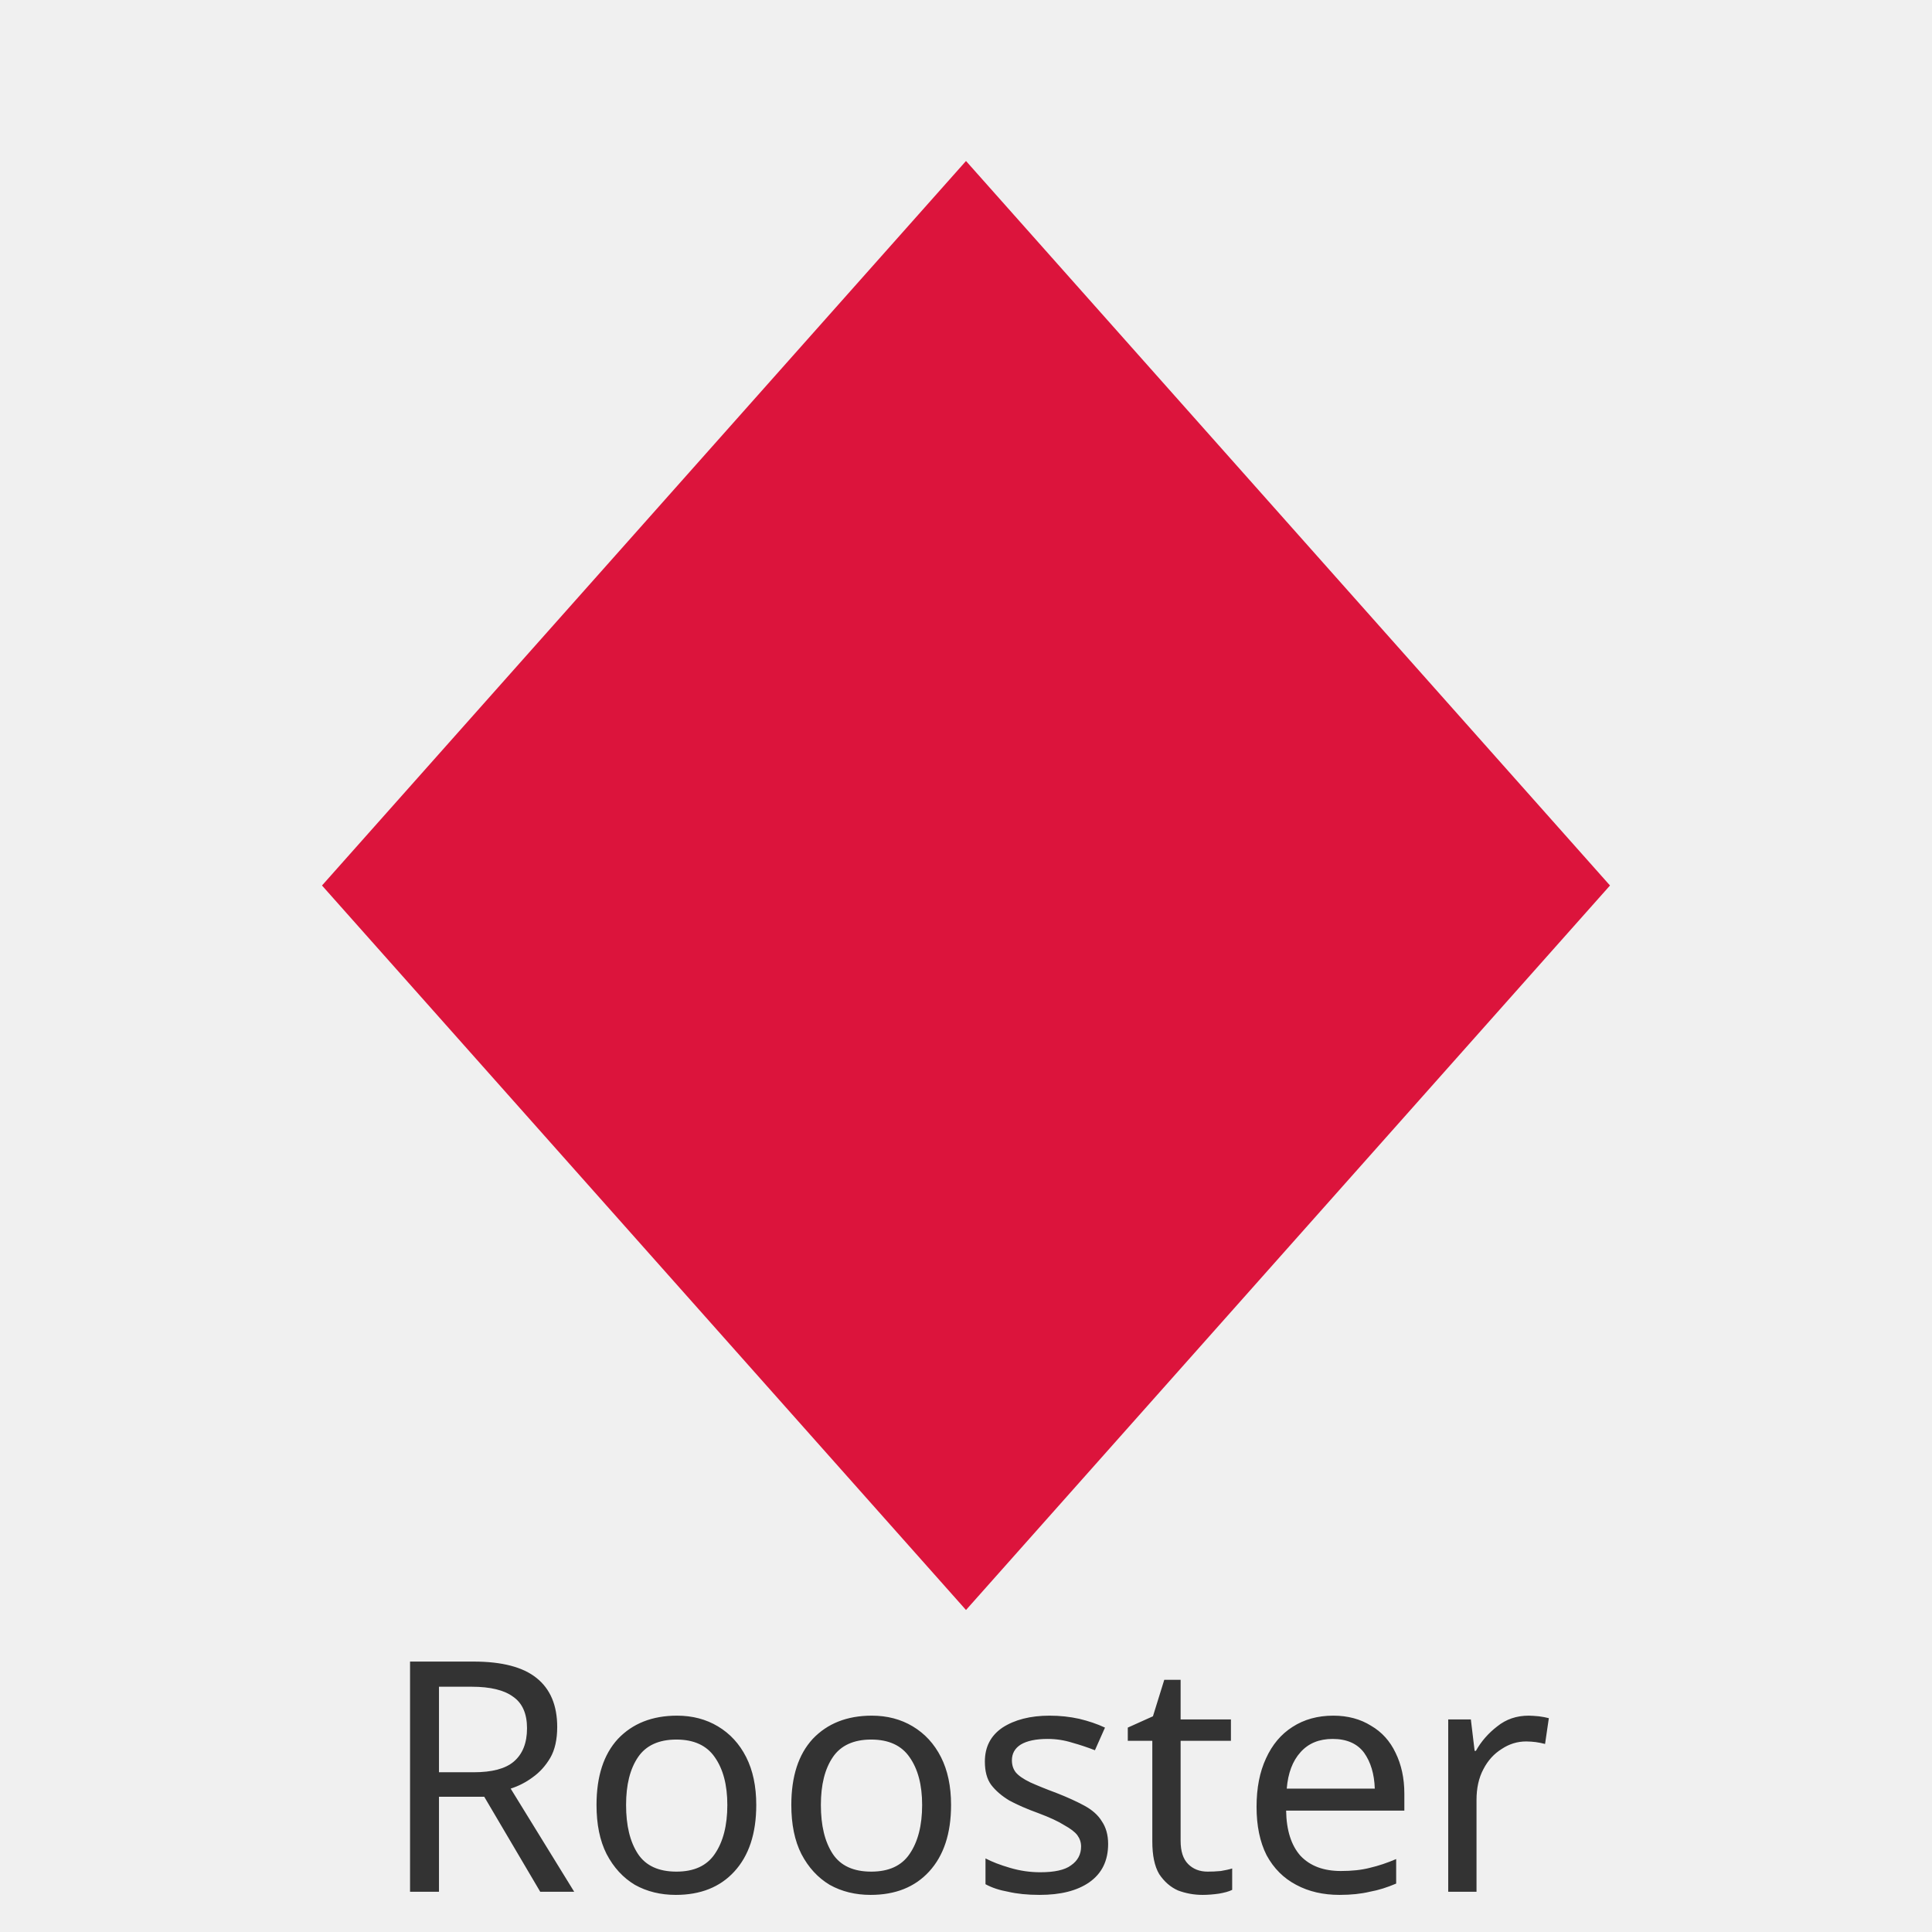
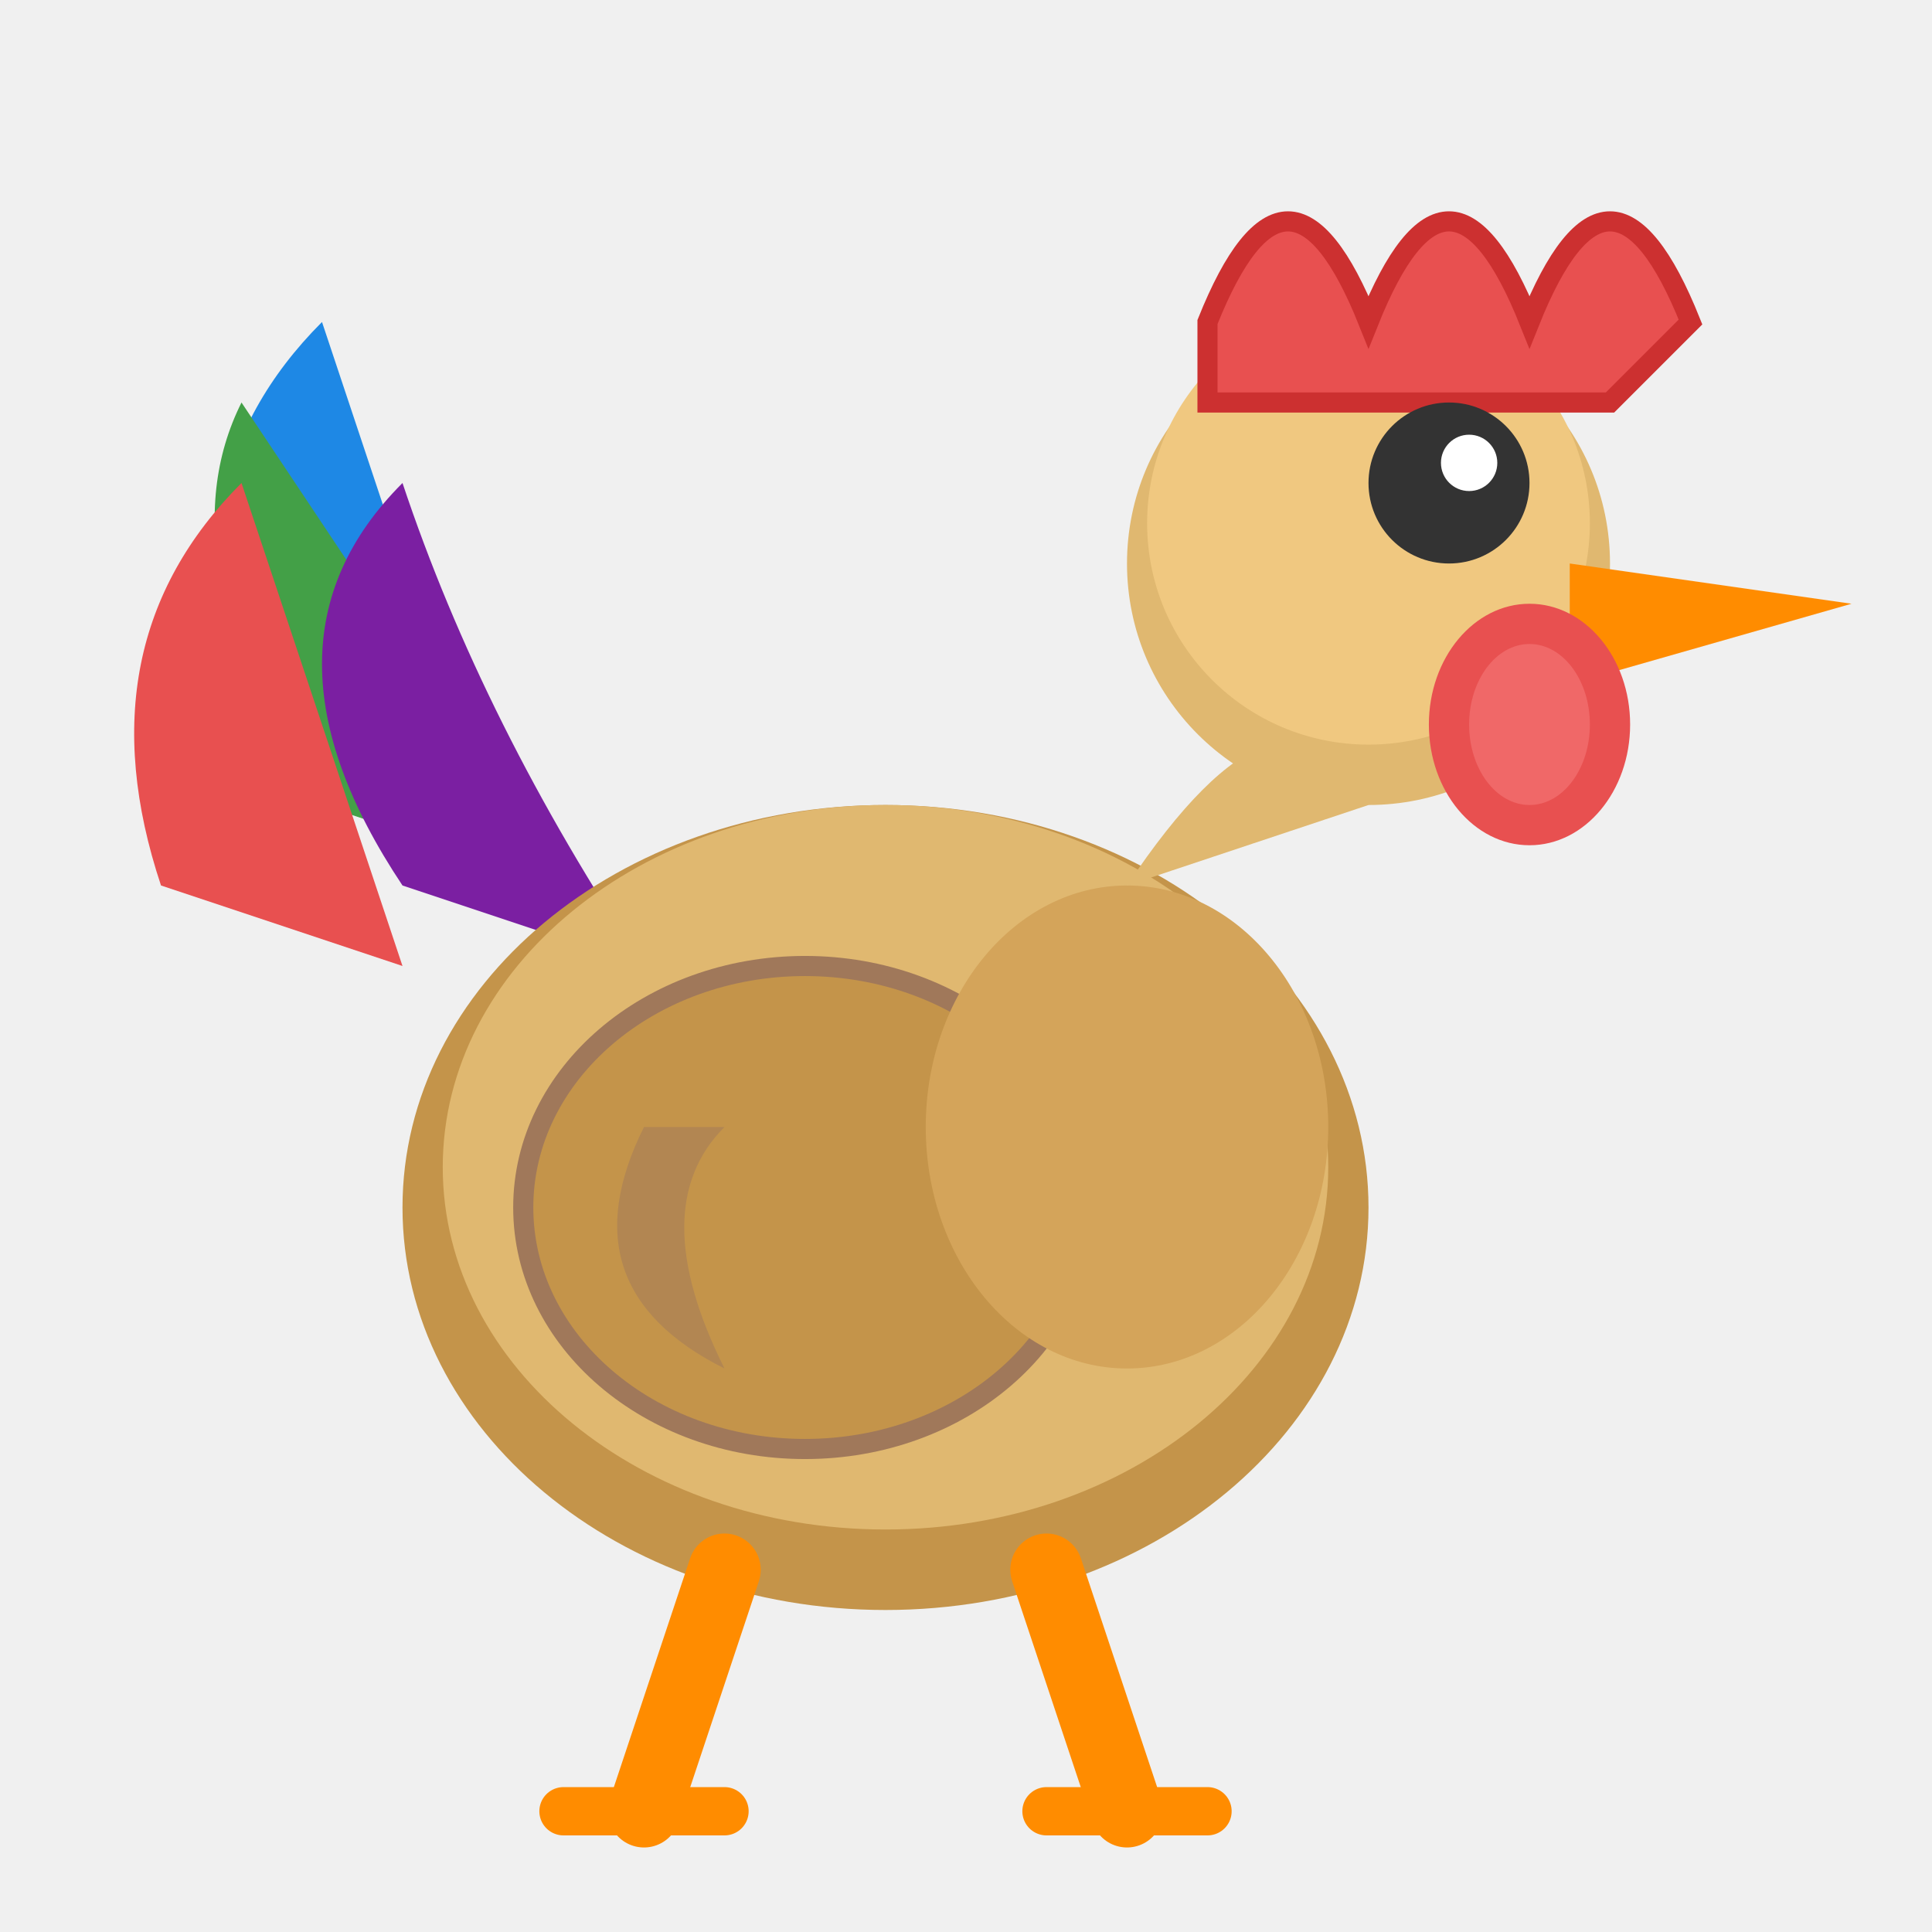
<svg xmlns="http://www.w3.org/2000/svg" viewBox="0 0 48 48" width="48" height="48">
-   <polygon points="24,4 40,22 24,40 8,22" fill="#DC143C" />
-   <text x="24" y="47" text-anchor="middle" font-family="sans-serif" font-size="8" fill="#333">Rooster</text>
+   <path d="M6 18 Q4 12 8 8 Q10 14 12 20" fill="#1E88E5" />
+   <path d="M8 20 Q4 14 6 10 Q10 16 14 22" fill="#43A047" />
+   <path d="M10 22 Q6 16 10 12 Q12 18 16 24" fill="#7B1FA2" />
+   <path d="M4 22 Q2 16 6 12 Q8 18 10 24" fill="#E85050" />
+   <ellipse cx="22" cy="30" rx="12" ry="10" fill="#C4944A" />
+   <ellipse cx="22" cy="29" rx="11" ry="9" fill="#E0B870" />
+   <ellipse cx="20" cy="30" rx="7" ry="6" fill="#C4944A" stroke="#A0785A" stroke-width="0.5" />
+   <path d="M16 28 Q14 32 18 34 Q16 30 18 28" fill="#A0785A" opacity="0.5" />
+   <ellipse cx="28" cy="28" rx="5" ry="6" fill="#D4A45A" />
+   <circle cx="34" cy="14" r="6" fill="#E0B870" />
+   <circle cx="34" cy="13" r="5.5" fill="#F0C880" />
+   <path d="M30 8 Q32 3 34 8 Q36 3 38 8 Q40 3 42 8 L40 10 L30 10 Z" fill="#E85050" stroke="#CC3030" stroke-width="0.5" />
+   <circle cx="36" cy="12" r="2" fill="#333" />
+   <circle cx="36.5" cy="11.5" r="0.7" fill="#FFF" />
+   <polygon points="39,14 46,15 39,17" fill="#FF8C00" />
+   <ellipse cx="38" cy="18" rx="2.5" ry="3" fill="#E85050" />
+   <ellipse cx="38" cy="18" rx="1.5" ry="2" fill="#F06868" />
+   <path d="M28 22 Q32 16 34 20" fill="#E0B870" />
+   <line x1="18" y1="39" x2="16" y2="45" stroke="#FF8C00" stroke-width="1.8" stroke-linecap="round" />
+   <line x1="26" y1="39" x2="28" y2="45" stroke="#FF8C00" stroke-width="1.8" stroke-linecap="round" />
+   <path d="M14 45 L16 45 L18 45" stroke="#FF8C00" stroke-width="1.2" stroke-linecap="round" />
+   <path d="M26 45 L28 45 L30 45" stroke="#FF8C00" stroke-width="1.2" stroke-linecap="round" />
</svg>
